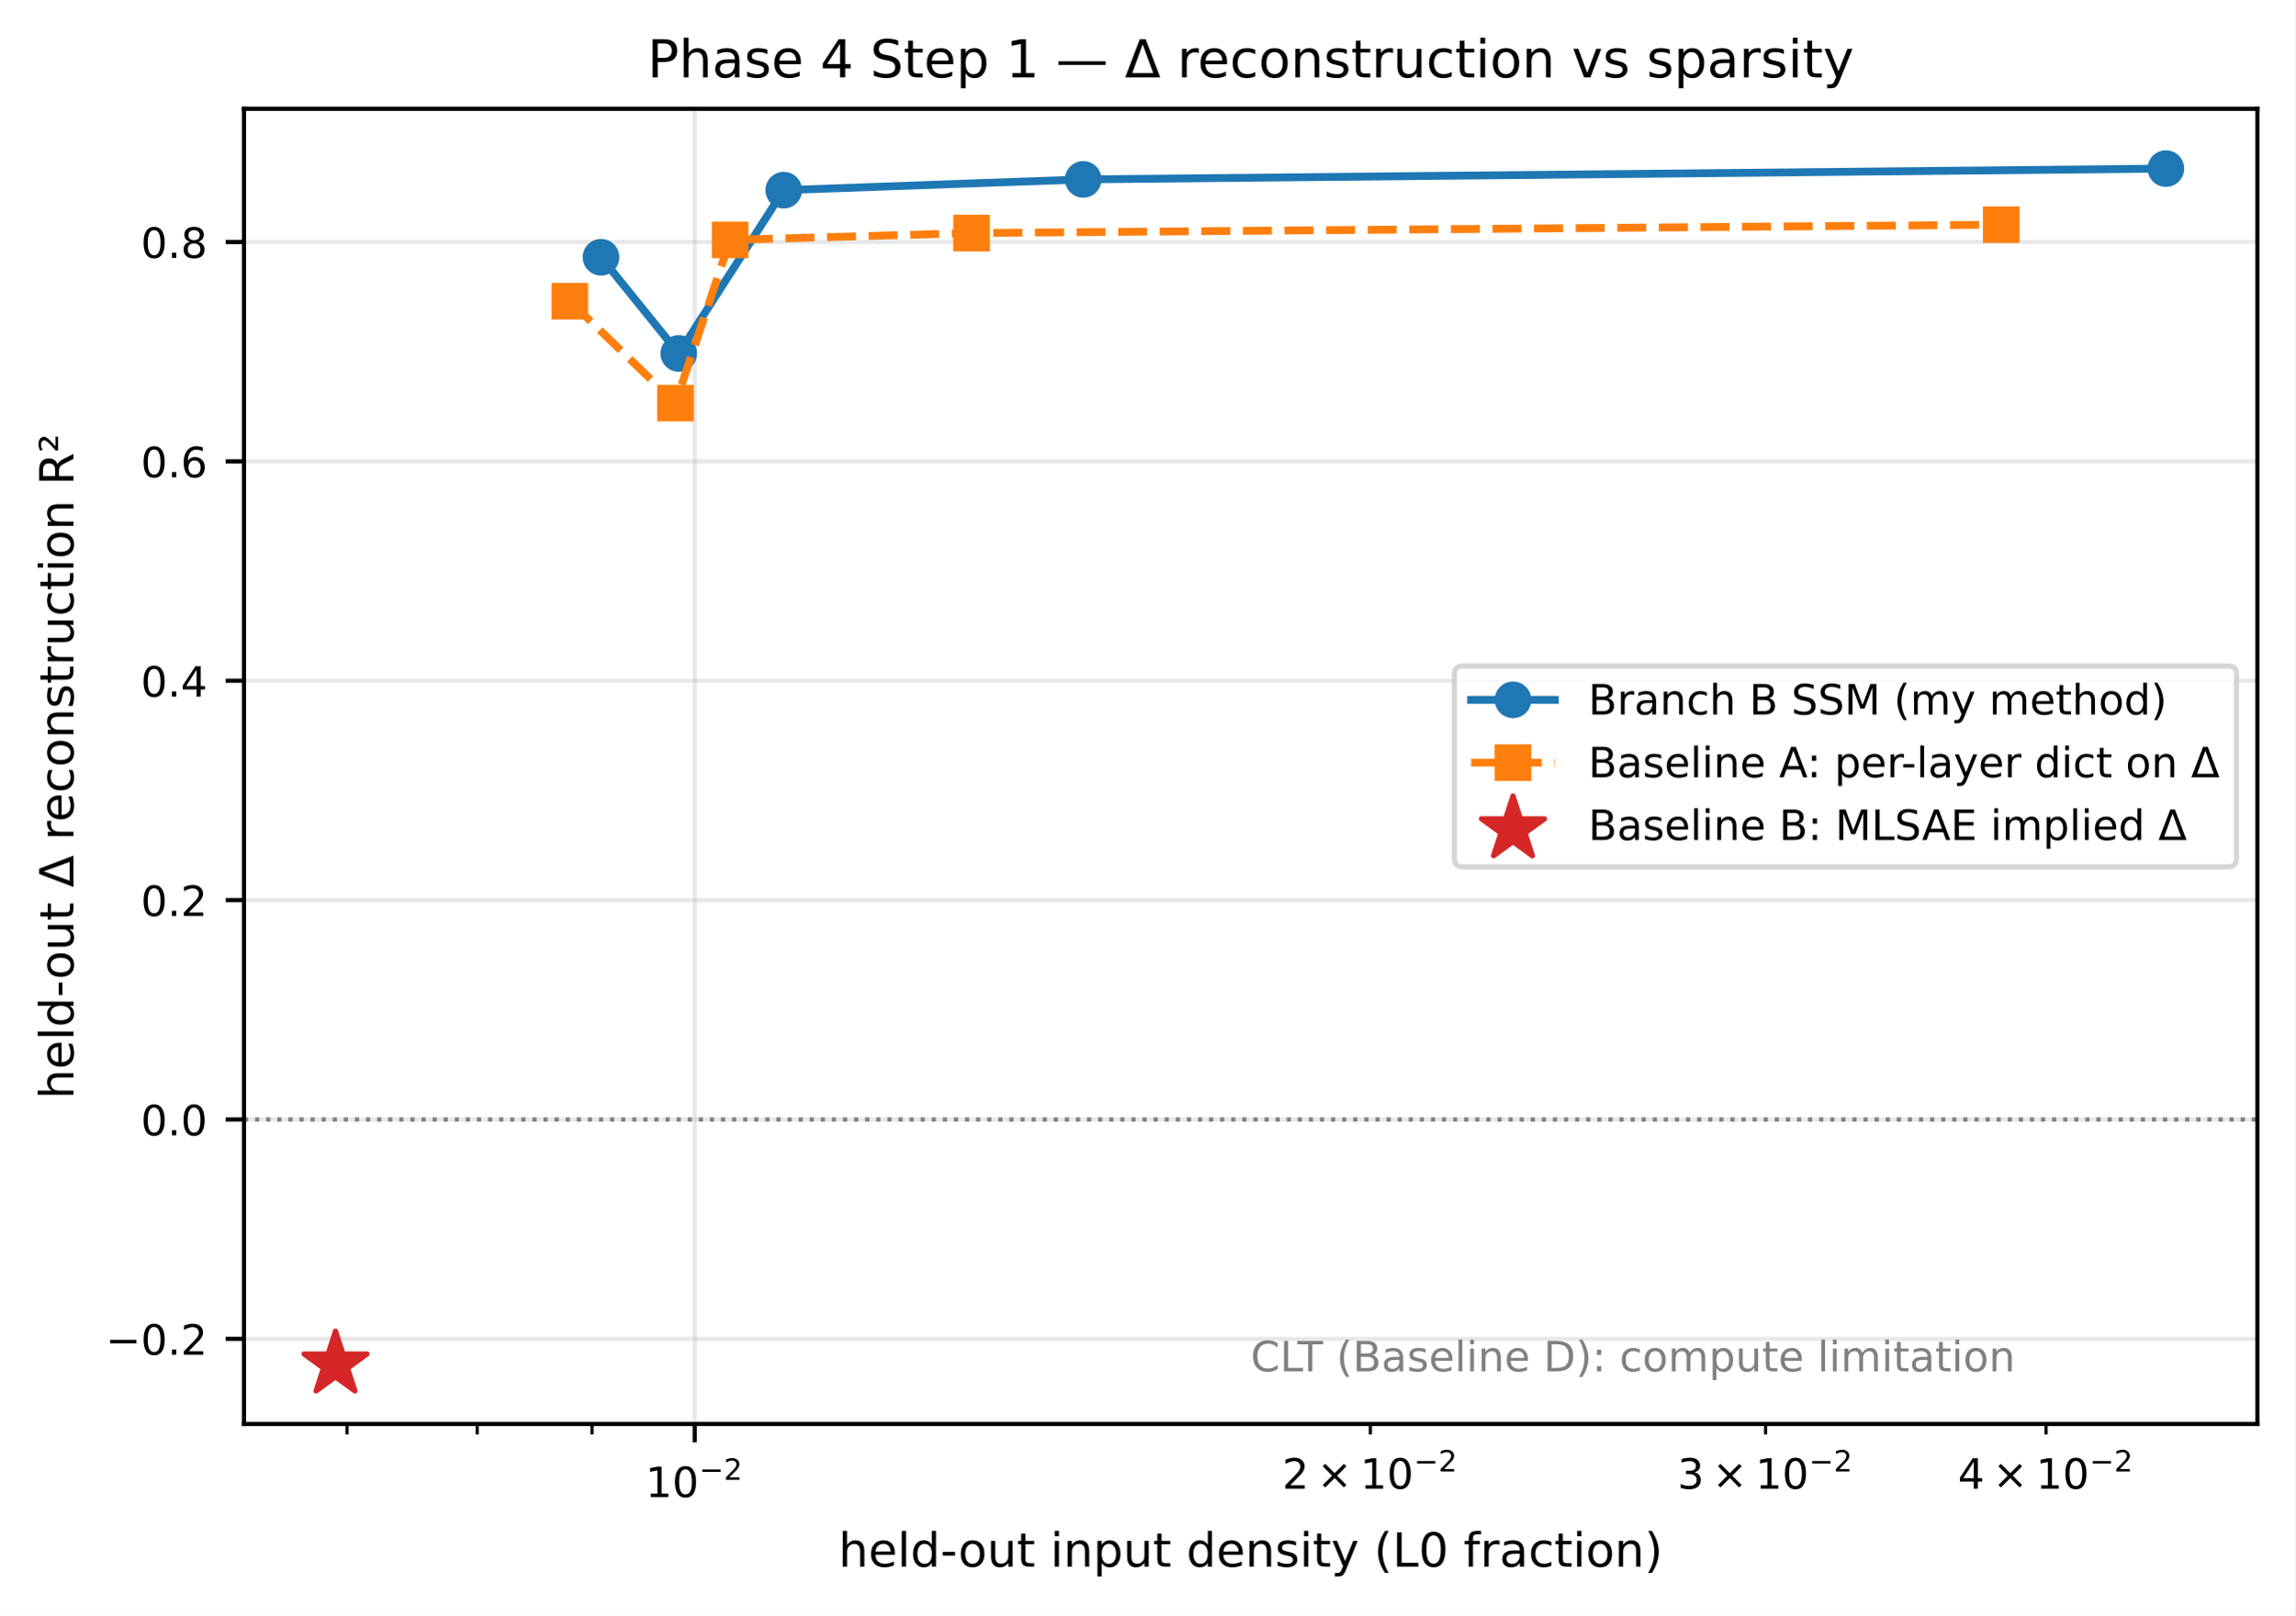
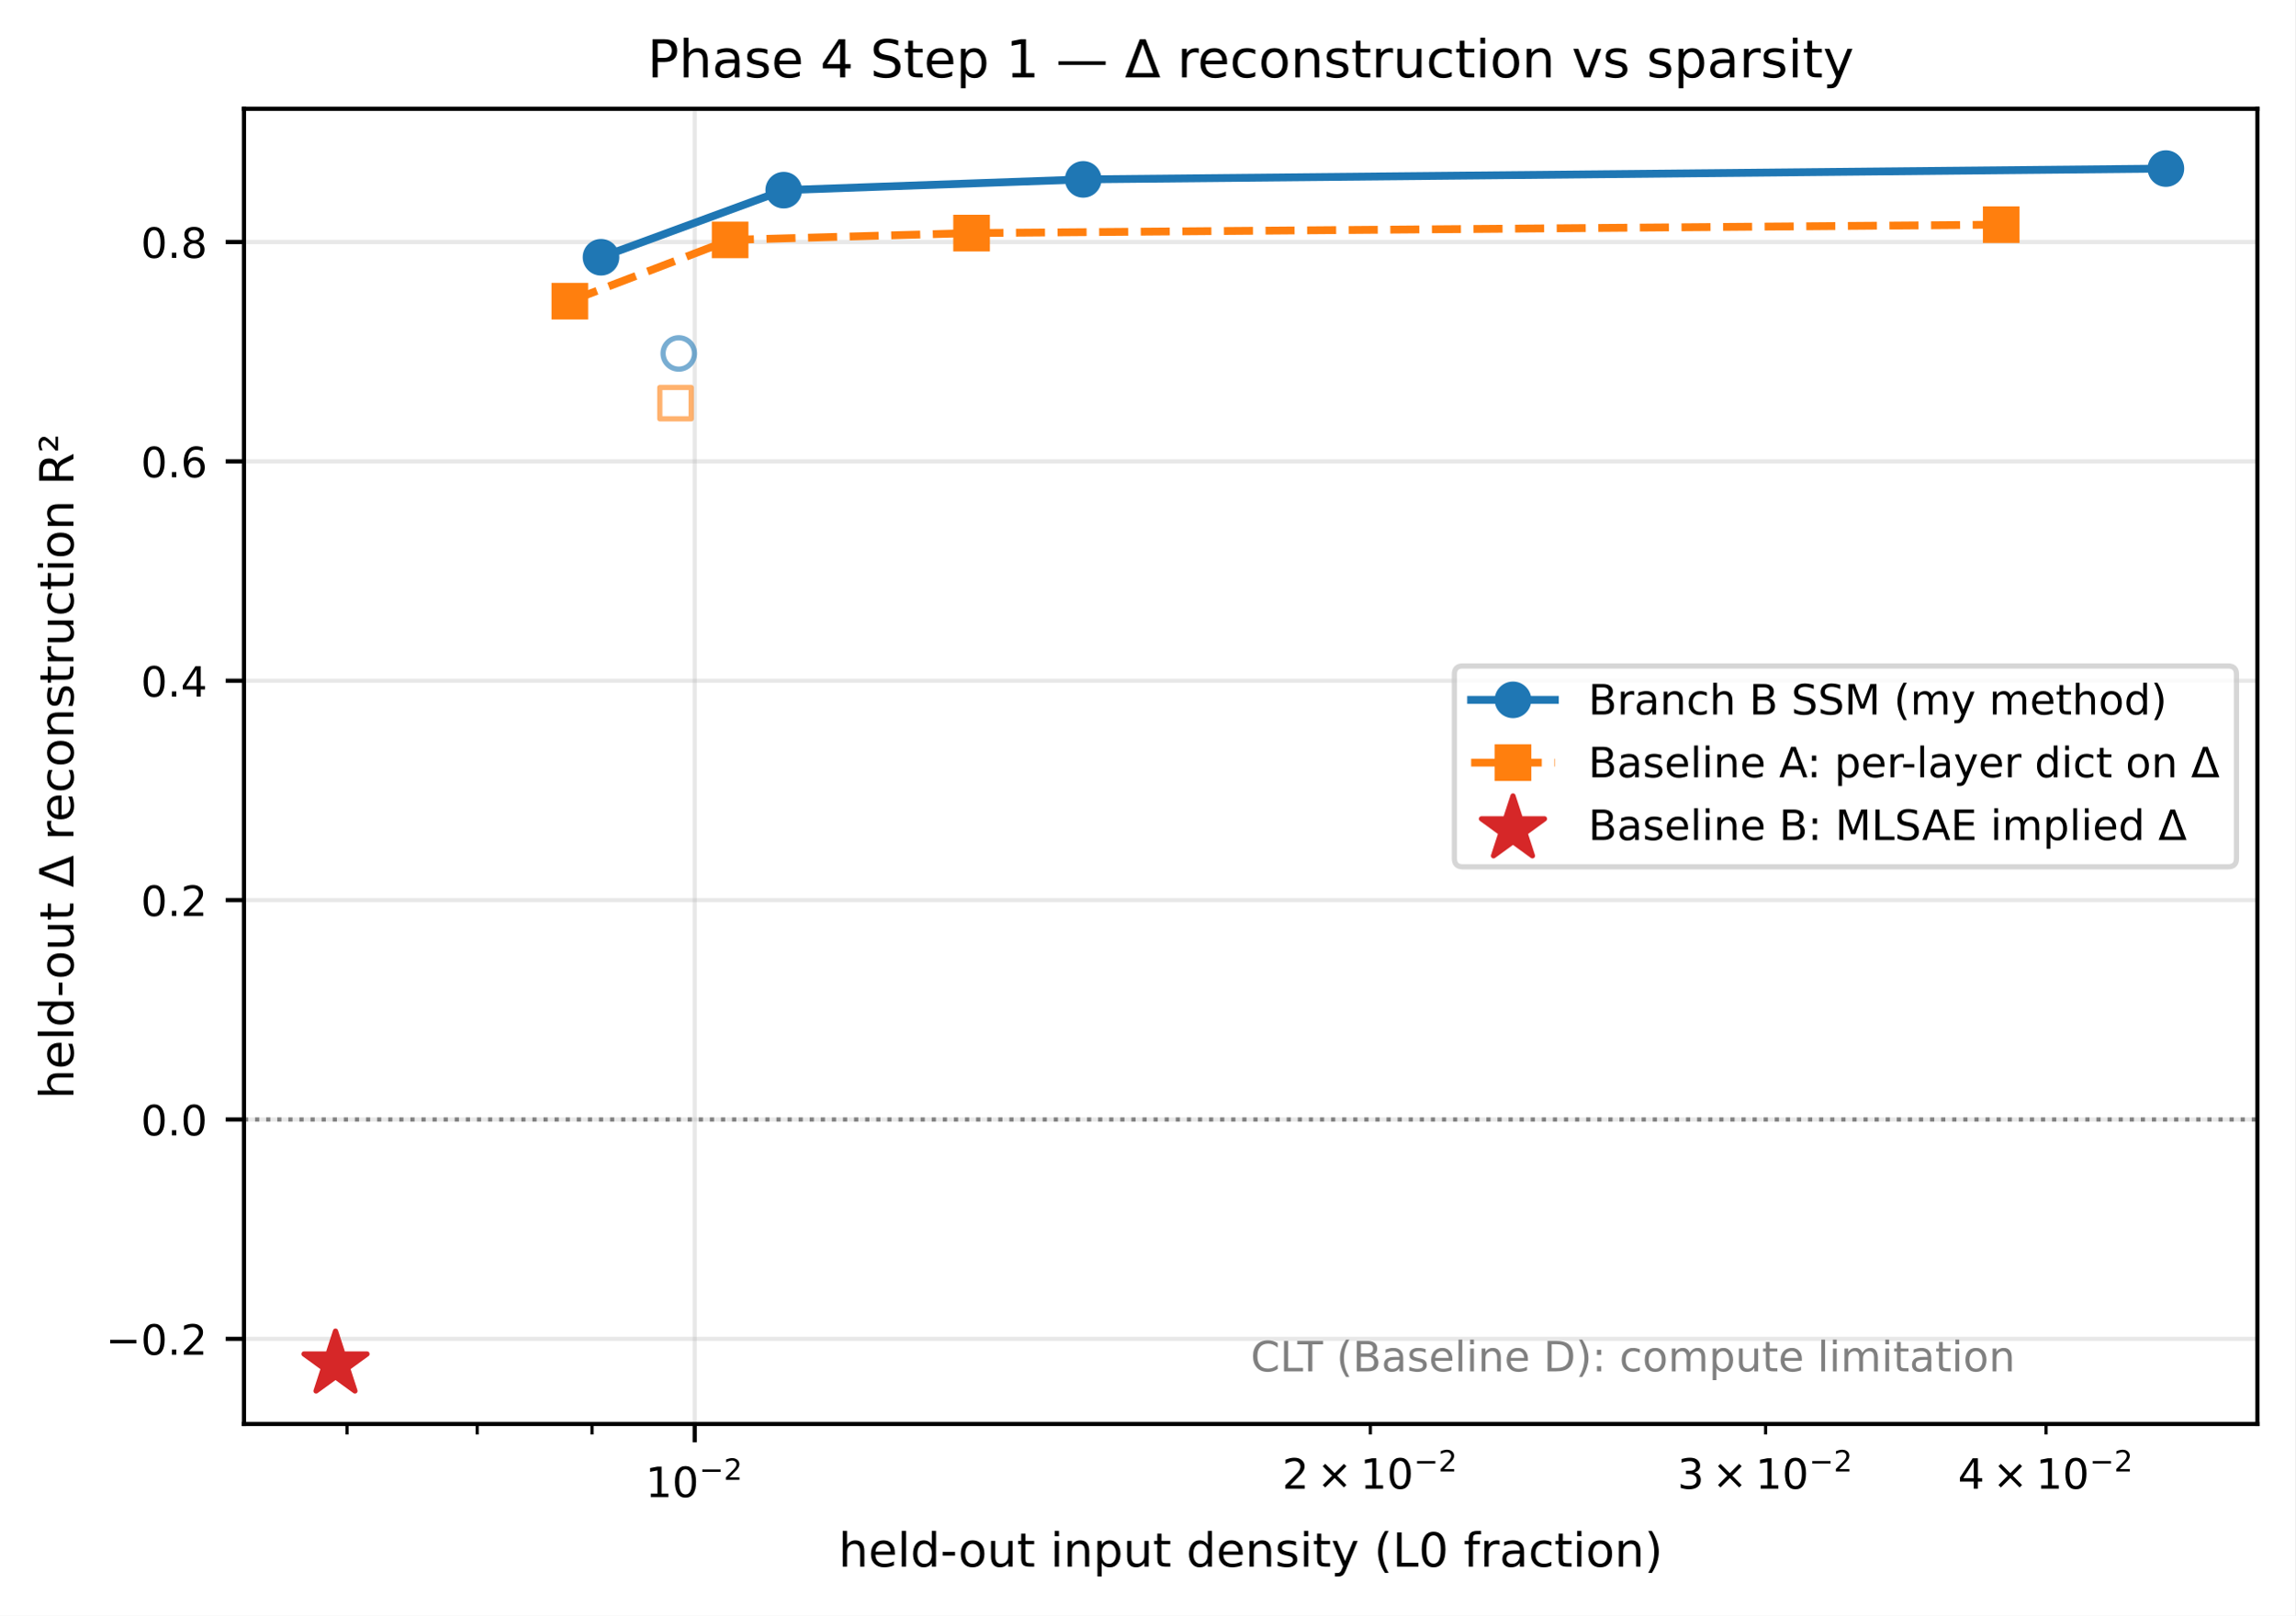
<svg xmlns="http://www.w3.org/2000/svg" xmlns:xlink="http://www.w3.org/1999/xlink" width="438.628pt" height="308.905pt" viewBox="0 0 438.628 308.905" version="1.1">
  <defs>
    <style type="text/css">*{stroke-linejoin: round; stroke-linecap: butt}</style>
  </defs>
  <g id="figure_1">
    <g id="patch_1">
      <path d="M 0 308.905  L 438.628 308.905  L 438.628 0  L 0 0  z " style="fill: #ffffff" />
    </g>
    <g id="axes_1">
      <g id="patch_2">
        <path d="M 46.627 272.262  L 431.428 272.262  L 431.428 20.798  L 46.627 20.798  z " style="fill: #ffffff" />
      </g>
      <g id="matplotlib.axis_1">
        <g id="xtick_1">
          <g id="line2d_1">
            <path d="M 132.768 272.262  L 132.768 20.798  " clip-path="url(#p2c8e679996)" style="fill: none; stroke: #b0b0b0; stroke-opacity: 0.3; stroke-width: 0.8; stroke-linecap: square" />
          </g>
          <g id="line2d_2">
            <defs>
              <path id="m513581c044" d="M 0 0  L 0 3.5  " style="stroke: #000000; stroke-width: 0.8" />
            </defs>
            <g>
              <use xlink:href="#m513581c044" x="132.768" y="272.262" style="stroke: #000000; stroke-width: 0.8" />
            </g>
          </g>
          <g id="text_1">
            <g transform="translate(123.3675 286.7823)">
              <text>
                <tspan x="0" y="-0.54" style="font-size: 8px; font-family: 'DejaVu Sans'">1</tspan>
                <tspan x="5.09" y="-0.54" style="font-size: 8px; font-family: 'DejaVu Sans'">0</tspan>
                <tspan x="10.256" y="-3.844" style="font-size: 5.6px; font-family: 'DejaVu Sans'">−</tspan>
                <tspan x="14.948" y="-3.844" style="font-size: 5.6px; font-family: 'DejaVu Sans'">2</tspan>
              </text>
            </g>
          </g>
        </g>
        <g id="xtick_2">
          <g id="line2d_3">
            <defs>
              <path id="m2dff69c1d0" d="M 0 0  L 0 2  " style="stroke: #000000; stroke-width: 0.6" />
            </defs>
            <g>
              <use xlink:href="#m2dff69c1d0" x="66.318" y="272.262" style="stroke: #000000; stroke-width: 0.6" />
            </g>
          </g>
        </g>
        <g id="xtick_3">
          <g id="line2d_4">
            <g>
              <use xlink:href="#m2dff69c1d0" x="91.195" y="272.262" style="stroke: #000000; stroke-width: 0.6" />
            </g>
          </g>
        </g>
        <g id="xtick_4">
          <g id="line2d_5">
            <g>
              <use xlink:href="#m2dff69c1d0" x="113.139" y="272.262" style="stroke: #000000; stroke-width: 0.6" />
            </g>
          </g>
        </g>
        <g id="xtick_5">
          <g id="line2d_6">
            <g>
              <use xlink:href="#m2dff69c1d0" x="261.902" y="272.262" style="stroke: #000000; stroke-width: 0.6" />
            </g>
          </g>
          <g id="text_2">
            <g transform="translate(245.0624 285.1823)">
              <text>
                <tspan x="0" y="-0.54" style="font-size: 8px; font-family: 'DejaVu Sans'">2</tspan>
                <tspan x="6.648" y="-0.54" style="font-size: 8px; font-family: 'DejaVu Sans'">×</tspan>
                <tspan x="14.91" y="-0.54" style="font-size: 8px; font-family: 'DejaVu Sans'">1</tspan>
                <tspan x="20" y="-0.54" style="font-size: 8px; font-family: 'DejaVu Sans'">0</tspan>
                <tspan x="25.166" y="-3.844" style="font-size: 5.6px; font-family: 'DejaVu Sans'">−</tspan>
                <tspan x="29.859" y="-3.844" style="font-size: 5.6px; font-family: 'DejaVu Sans'">2</tspan>
              </text>
            </g>
          </g>
        </g>
        <g id="xtick_6">
          <g id="line2d_7">
            <g>
              <use xlink:href="#m2dff69c1d0" x="337.441" y="272.262" style="stroke: #000000; stroke-width: 0.6" />
            </g>
          </g>
          <g id="text_3">
            <g transform="translate(320.6014 285.1823)">
              <text>
                <tspan x="0" y="-0.54" style="font-size: 8px; font-family: 'DejaVu Sans'">3</tspan>
                <tspan x="6.648" y="-0.54" style="font-size: 8px; font-family: 'DejaVu Sans'">×</tspan>
                <tspan x="14.91" y="-0.54" style="font-size: 8px; font-family: 'DejaVu Sans'">1</tspan>
                <tspan x="20" y="-0.54" style="font-size: 8px; font-family: 'DejaVu Sans'">0</tspan>
                <tspan x="25.166" y="-3.844" style="font-size: 5.6px; font-family: 'DejaVu Sans'">−</tspan>
                <tspan x="29.859" y="-3.844" style="font-size: 5.6px; font-family: 'DejaVu Sans'">2</tspan>
              </text>
            </g>
          </g>
        </g>
        <g id="xtick_7">
          <g id="line2d_8">
            <g>
              <use xlink:href="#m2dff69c1d0" x="391.037" y="272.262" style="stroke: #000000; stroke-width: 0.6" />
            </g>
          </g>
          <g id="text_4">
            <g transform="translate(374.1972 285.1823)">
              <text>
                <tspan x="0" y="-0.54" style="font-size: 8px; font-family: 'DejaVu Sans'">4</tspan>
                <tspan x="6.648" y="-0.54" style="font-size: 8px; font-family: 'DejaVu Sans'">×</tspan>
                <tspan x="14.91" y="-0.54" style="font-size: 8px; font-family: 'DejaVu Sans'">1</tspan>
                <tspan x="20" y="-0.54" style="font-size: 8px; font-family: 'DejaVu Sans'">0</tspan>
                <tspan x="25.166" y="-3.844" style="font-size: 5.6px; font-family: 'DejaVu Sans'">−</tspan>
                <tspan x="29.859" y="-3.844" style="font-size: 5.6px; font-family: 'DejaVu Sans'">2</tspan>
              </text>
            </g>
          </g>
        </g>
        <g id="text_5">
          <text style="font-size: 9px; font-family: 'DejaVu Sans', 'Bitstream Vera Sans', 'Computer Modern Sans Serif', 'Lucida Grande', 'Verdana', 'Geneva', 'Lucid', 'Arial', 'Helvetica', 'Avant Garde', sans-serif; text-anchor: middle" x="239.028" y="299.543" transform="rotate(-0 239.0277 299.5427)">held-out input density (L0 fraction)</text>
        </g>
      </g>
      <g id="matplotlib.axis_2">
        <g id="ytick_1">
          <g id="line2d_9">
            <path d="M 46.627 255.988  L 431.428 255.988  " clip-path="url(#p2c8e679996)" style="fill: none; stroke: #b0b0b0; stroke-opacity: 0.3; stroke-width: 0.8; stroke-linecap: square" />
          </g>
          <g id="line2d_10">
            <defs>
              <path id="m32dd1cf0d6" d="M 0 0  L -3.5 0  " style="stroke: #000000; stroke-width: 0.8" />
            </defs>
            <g>
              <use xlink:href="#m32dd1cf0d6" x="46.627" y="255.988" style="stroke: #000000; stroke-width: 0.8" />
            </g>
          </g>
          <g id="text_6">
            <text style="font-size: 8px; font-family: 'DejaVu Sans', 'Bitstream Vera Sans', 'Computer Modern Sans Serif', 'Lucida Grande', 'Verdana', 'Geneva', 'Lucid', 'Arial', 'Helvetica', 'Avant Garde', sans-serif; text-anchor: end" x="39.627" y="259.027" transform="rotate(-0 39.62695 259.0266)">−0.2</text>
          </g>
        </g>
        <g id="ytick_2">
          <g id="line2d_11">
            <path d="M 46.627 214.043  L 431.428 214.043  " clip-path="url(#p2c8e679996)" style="fill: none; stroke: #b0b0b0; stroke-opacity: 0.3; stroke-width: 0.8; stroke-linecap: square" />
          </g>
          <g id="line2d_12">
            <g>
              <use xlink:href="#m32dd1cf0d6" x="46.627" y="214.043" style="stroke: #000000; stroke-width: 0.8" />
            </g>
          </g>
          <g id="text_7">
            <text style="font-size: 8px; font-family: 'DejaVu Sans', 'Bitstream Vera Sans', 'Computer Modern Sans Serif', 'Lucida Grande', 'Verdana', 'Geneva', 'Lucid', 'Arial', 'Helvetica', 'Avant Garde', sans-serif; text-anchor: end" x="39.627" y="217.082" transform="rotate(-0 39.62695 217.0823)">0.0</text>
          </g>
        </g>
        <g id="ytick_3">
          <g id="line2d_13">
            <path d="M 46.627 172.099  L 431.428 172.099  " clip-path="url(#p2c8e679996)" style="fill: none; stroke: #b0b0b0; stroke-opacity: 0.3; stroke-width: 0.8; stroke-linecap: square" />
          </g>
          <g id="line2d_14">
            <g>
              <use xlink:href="#m32dd1cf0d6" x="46.627" y="172.099" style="stroke: #000000; stroke-width: 0.8" />
            </g>
          </g>
          <g id="text_8">
            <text style="font-size: 8px; font-family: 'DejaVu Sans', 'Bitstream Vera Sans', 'Computer Modern Sans Serif', 'Lucida Grande', 'Verdana', 'Geneva', 'Lucid', 'Arial', 'Helvetica', 'Avant Garde', sans-serif; text-anchor: end" x="39.627" y="175.138" transform="rotate(-0 39.62695 175.1379)">0.2</text>
          </g>
        </g>
        <g id="ytick_4">
          <g id="line2d_15">
            <path d="M 46.627 130.154  L 431.428 130.154  " clip-path="url(#p2c8e679996)" style="fill: none; stroke: #b0b0b0; stroke-opacity: 0.3; stroke-width: 0.8; stroke-linecap: square" />
          </g>
          <g id="line2d_16">
            <g>
              <use xlink:href="#m32dd1cf0d6" x="46.627" y="130.154" style="stroke: #000000; stroke-width: 0.8" />
            </g>
          </g>
          <g id="text_9">
            <text style="font-size: 8px; font-family: 'DejaVu Sans', 'Bitstream Vera Sans', 'Computer Modern Sans Serif', 'Lucida Grande', 'Verdana', 'Geneva', 'Lucid', 'Arial', 'Helvetica', 'Avant Garde', sans-serif; text-anchor: end" x="39.627" y="133.194" transform="rotate(-0 39.62695 133.1935)">0.4</text>
          </g>
        </g>
        <g id="ytick_5">
          <g id="line2d_17">
            <path d="M 46.627 88.21  L 431.428 88.21  " clip-path="url(#p2c8e679996)" style="fill: none; stroke: #b0b0b0; stroke-opacity: 0.3; stroke-width: 0.8; stroke-linecap: square" />
          </g>
          <g id="line2d_18">
            <g>
              <use xlink:href="#m32dd1cf0d6" x="46.627" y="88.21" style="stroke: #000000; stroke-width: 0.8" />
            </g>
          </g>
          <g id="text_10">
            <text style="font-size: 8px; font-family: 'DejaVu Sans', 'Bitstream Vera Sans', 'Computer Modern Sans Serif', 'Lucida Grande', 'Verdana', 'Geneva', 'Lucid', 'Arial', 'Helvetica', 'Avant Garde', sans-serif; text-anchor: end" x="39.627" y="91.249" transform="rotate(-0 39.62695 91.24918)">0.6</text>
          </g>
        </g>
        <g id="ytick_6">
          <g id="line2d_19">
            <path d="M 46.627 46.266  L 431.428 46.266  " clip-path="url(#p2c8e679996)" style="fill: none; stroke: #b0b0b0; stroke-opacity: 0.3; stroke-width: 0.8; stroke-linecap: square" />
          </g>
          <g id="line2d_20">
            <g>
              <use xlink:href="#m32dd1cf0d6" x="46.627" y="46.266" style="stroke: #000000; stroke-width: 0.8" />
            </g>
          </g>
          <g id="text_11">
            <text style="font-size: 8px; font-family: 'DejaVu Sans', 'Bitstream Vera Sans', 'Computer Modern Sans Serif', 'Lucida Grande', 'Verdana', 'Geneva', 'Lucid', 'Arial', 'Helvetica', 'Avant Garde', sans-serif; text-anchor: end" x="39.627" y="49.305" transform="rotate(-0 39.62695 49.30482)">0.8</text>
          </g>
        </g>
        <g id="text_12">
          <text style="font-size: 9px; font-family: 'DejaVu Sans', 'Bitstream Vera Sans', 'Computer Modern Sans Serif', 'Lucida Grande', 'Verdana', 'Geneva', 'Lucid', 'Arial', 'Helvetica', 'Avant Garde', sans-serif; text-anchor: middle" x="14.039" y="146.53" transform="rotate(-90 14.03859 146.5303)">held-out Δ reconstruction R²</text>
        </g>
      </g>
+       <g id="PathCollection_1">
+         <path d="M 129.722 70.577  C 130.518 70.577 131.281 70.261 131.843 69.698  C 132.406 69.136 132.722 68.372 132.722 67.577  C 132.722 66.781 132.406 66.018 131.843 65.456  C 131.281 64.893 130.518 64.577 129.722 64.577  C 128.926 64.577 128.163 64.893 127.601 65.456  C 127.038 66.018 126.722 66.781 126.722 67.577  C 126.722 68.372 127.038 69.136 127.601 69.698  C 128.163 70.261 128.926 70.577 129.722 70.577  L 129.722 70.577  z " clip-path="url(#p2c8e679996)" style="fill: none; stroke: #1f77b4; stroke-opacity: 0.6" />
+       </g>
+       <g id="PathCollection_2">
+         <path d="M 126.097 80.077  L 132.097 80.077  L 132.097 74.077  L 126.097 74.077  L 126.097 80.077  z " clip-path="url(#p2c8e679996)" style="fill: none; stroke: #ff7f0e; stroke-opacity: 0.6" />
+       </g>
      <g id="line2d_21">
-         <path d="M 114.86 49.183  L 129.722 67.577  L 149.782 36.354  L 207.021 34.295  L 413.938 32.229  " clip-path="url(#p2c8e679996)" style="fill: none; stroke: #1f77b4; stroke-width: 1.5; stroke-linecap: square" />
+         <path d="M 114.86 49.183  L 149.782 36.354  L 207.021 34.295  L 413.938 32.229  " clip-path="url(#p2c8e679996)" style="fill: none; stroke: #1f77b4; stroke-width: 1.5; stroke-linecap: square" />
        <defs>
          <path id="m7bdcd54610" d="M 0 3  C 0.796 3 1.559 2.684 2.121 2.121  C 2.684 1.559 3 0.796 3 0  C 3 -0.796 2.684 -1.559 2.121 -2.121  C 1.559 -2.684 0.796 -3 0 -3  C -0.796 -3 -1.559 -2.684 -2.121 -2.121  C -2.684 -1.559 -3 -0.796 -3 0  C -3 0.796 -2.684 1.559 -2.121 2.121  C -1.559 2.684 -0.796 3 0 3  z " style="stroke: #1f77b4" />
        </defs>
        <g clip-path="url(#p2c8e679996)">
          <use xlink:href="#m7bdcd54610" x="114.86" y="49.183" style="fill: #1f77b4; stroke: #1f77b4" />
-           <use xlink:href="#m7bdcd54610" x="129.722" y="67.577" style="fill: #1f77b4; stroke: #1f77b4" />
          <use xlink:href="#m7bdcd54610" x="149.782" y="36.354" style="fill: #1f77b4; stroke: #1f77b4" />
          <use xlink:href="#m7bdcd54610" x="207.021" y="34.295" style="fill: #1f77b4; stroke: #1f77b4" />
          <use xlink:href="#m7bdcd54610" x="413.938" y="32.229" style="fill: #1f77b4; stroke: #1f77b4" />
        </g>
      </g>
      <g id="line2d_22">
-         <path d="M 108.9 57.585  L 129.097 77.077  L 139.54 45.865  L 185.682 44.56  L 382.465 42.954  " clip-path="url(#p2c8e679996)" style="fill: none; stroke-dasharray: 5.55,2.4; stroke-dashoffset: 0; stroke: #ff7f0e; stroke-width: 1.5" />
+         <path d="M 108.9 57.585  L 139.54 45.865  L 185.682 44.56  L 382.465 42.954  " clip-path="url(#p2c8e679996)" style="fill: none; stroke-dasharray: 5.55,2.4; stroke-dashoffset: 0; stroke: #ff7f0e; stroke-width: 1.5" />
        <defs>
          <path id="m9919fd9543" d="M -3 3  L 3 3  L 3 -3  L -3 -3  z " style="stroke: #ff7f0e; stroke-linejoin: miter" />
        </defs>
        <g clip-path="url(#p2c8e679996)">
          <use xlink:href="#m9919fd9543" x="108.9" y="57.585" style="fill: #ff7f0e; stroke: #ff7f0e; stroke-linejoin: miter" />
-           <use xlink:href="#m9919fd9543" x="129.097" y="77.077" style="fill: #ff7f0e; stroke: #ff7f0e; stroke-linejoin: miter" />
          <use xlink:href="#m9919fd9543" x="139.54" y="45.865" style="fill: #ff7f0e; stroke: #ff7f0e; stroke-linejoin: miter" />
          <use xlink:href="#m9919fd9543" x="185.682" y="44.56" style="fill: #ff7f0e; stroke: #ff7f0e; stroke-linejoin: miter" />
          <use xlink:href="#m9919fd9543" x="382.465" y="42.954" style="fill: #ff7f0e; stroke: #ff7f0e; stroke-linejoin: miter" />
        </g>
      </g>
      <g id="line2d_23">
        <path d="M 46.627 214.043  L 431.428 214.043  " clip-path="url(#p2c8e679996)" style="fill: none; stroke-dasharray: 0.8,1.32; stroke-dashoffset: 0; stroke: #808080; stroke-width: 0.8" />
      </g>
      <g id="patch_3">
        <path d="M 46.627 272.262  L 46.627 20.798  " style="fill: none; stroke: #000000; stroke-width: 0.8; stroke-linejoin: miter; stroke-linecap: square" />
      </g>
      <g id="patch_4">
        <path d="M 431.428 272.262  L 431.428 20.798  " style="fill: none; stroke: #000000; stroke-width: 0.8; stroke-linejoin: miter; stroke-linecap: square" />
      </g>
      <g id="patch_5">
        <path d="M 46.627 272.262  L 431.428 272.262  " style="fill: none; stroke: #000000; stroke-width: 0.8; stroke-linejoin: miter; stroke-linecap: square" />
      </g>
      <g id="patch_6">
        <path d="M 46.627 20.798  L 431.428 20.798  " style="fill: none; stroke: #000000; stroke-width: 0.8; stroke-linejoin: miter; stroke-linecap: square" />
      </g>
      <g id="text_13">
        <text style="font-size: 8px; font-family: 'DejaVu Sans', 'Bitstream Vera Sans', 'Computer Modern Sans Serif', 'Lucida Grande', 'Verdana', 'Geneva', 'Lucid', 'Arial', 'Helvetica', 'Avant Garde', sans-serif; text-anchor: start; fill: #808080" x="239.028" y="262.204" transform="rotate(-0 239.0277 262.2037)">CLT (Baseline D): compute limitation</text>
      </g>
      <g id="text_14">
        <text style="font-size: 10px; font-family: 'DejaVu Sans', 'Bitstream Vera Sans', 'Computer Modern Sans Serif', 'Lucida Grande', 'Verdana', 'Geneva', 'Lucid', 'Arial', 'Helvetica', 'Avant Garde', sans-serif; text-anchor: middle" x="239.028" y="14.798" transform="rotate(-0 239.0277 14.79844)">Phase 4 Step 1 — Δ reconstruction vs sparsity</text>
      </g>
-       <g id="PathCollection_1">
+       <g id="PathCollection_3">
        <defs>
          <path id="m2bc9002e1d" d="M 0 -6.325  L -1.42 -1.954  L -6.015 -1.954  L -2.298 0.747  L -3.717 5.117  L -0 2.416  L 3.717 5.117  L 2.298 0.747  L 6.015 -1.954  L 1.42 -1.954  z " style="stroke: #d62728" />
        </defs>
        <g clip-path="url(#p2c8e679996)">
          <use xlink:href="#m2bc9002e1d" x="64.118" y="260.832" style="fill: #d62728; stroke: #d62728" />
        </g>
      </g>
      <g id="legend_1">
        <g id="patch_7">
          <path d="M 279.56 165.731  L 425.828 165.731  Q 427.428 165.731 427.428 164.131  L 427.428 128.929  Q 427.428 127.329 425.828 127.329  L 279.56 127.329  Q 277.96 127.329 277.96 128.929  L 277.96 164.131  Q 277.96 165.731 279.56 165.731  z " style="fill: #ffffff; opacity: 0.8; stroke: #cccccc; stroke-linejoin: miter" />
        </g>
        <g id="line2d_24">
          <path d="M 281.16 133.808  L 289.16 133.808  L 297.16 133.808  " style="fill: none; stroke: #1f77b4; stroke-width: 1.5; stroke-linecap: square" />
          <g>
            <use xlink:href="#m7bdcd54610" x="289.16" y="133.808" style="fill: #1f77b4; stroke: #1f77b4" />
          </g>
        </g>
        <g id="text_15">
          <text style="font-size: 8px; font-family: 'DejaVu Sans', 'Bitstream Vera Sans', 'Computer Modern Sans Serif', 'Lucida Grande', 'Verdana', 'Geneva', 'Lucid', 'Arial', 'Helvetica', 'Avant Garde', sans-serif; text-anchor: start" x="303.56" y="136.608" transform="rotate(-0 303.5597 136.6082)">Branch B SSM (my method)</text>
        </g>
        <g id="line2d_25">
          <path d="M 281.16 145.809  L 289.16 145.809  L 297.16 145.809  " style="fill: none; stroke-dasharray: 5.55,2.4; stroke-dashoffset: 0; stroke: #ff7f0e; stroke-width: 1.5" />
          <g>
            <use xlink:href="#m9919fd9543" x="289.16" y="145.809" style="fill: #ff7f0e; stroke: #ff7f0e; stroke-linejoin: miter" />
          </g>
        </g>
        <g id="text_16">
          <text style="font-size: 8px; font-family: 'DejaVu Sans', 'Bitstream Vera Sans', 'Computer Modern Sans Serif', 'Lucida Grande', 'Verdana', 'Geneva', 'Lucid', 'Arial', 'Helvetica', 'Avant Garde', sans-serif; text-anchor: start" x="303.56" y="148.609" transform="rotate(-0 303.5597 148.6088)">Baseline A: per-layer dict on Δ</text>
        </g>
-         <g id="PathCollection_2">
+         <g id="PathCollection_4">
          <g>
            <use xlink:href="#m2bc9002e1d" x="289.16" y="158.509" style="fill: #d62728; stroke: #d62728" />
          </g>
        </g>
        <g id="text_17">
          <text style="font-size: 8px; font-family: 'DejaVu Sans', 'Bitstream Vera Sans', 'Computer Modern Sans Serif', 'Lucida Grande', 'Verdana', 'Geneva', 'Lucid', 'Arial', 'Helvetica', 'Avant Garde', sans-serif; text-anchor: start" x="303.56" y="160.609" transform="rotate(-0 303.5597 160.6094)">Baseline B: MLSAE implied Δ</text>
        </g>
      </g>
    </g>
  </g>
  <defs>
    <clipPath id="p2c8e679996">
      <rect x="46.627" y="20.798" width="384.802" height="251.464" />
    </clipPath>
  </defs>
</svg>
